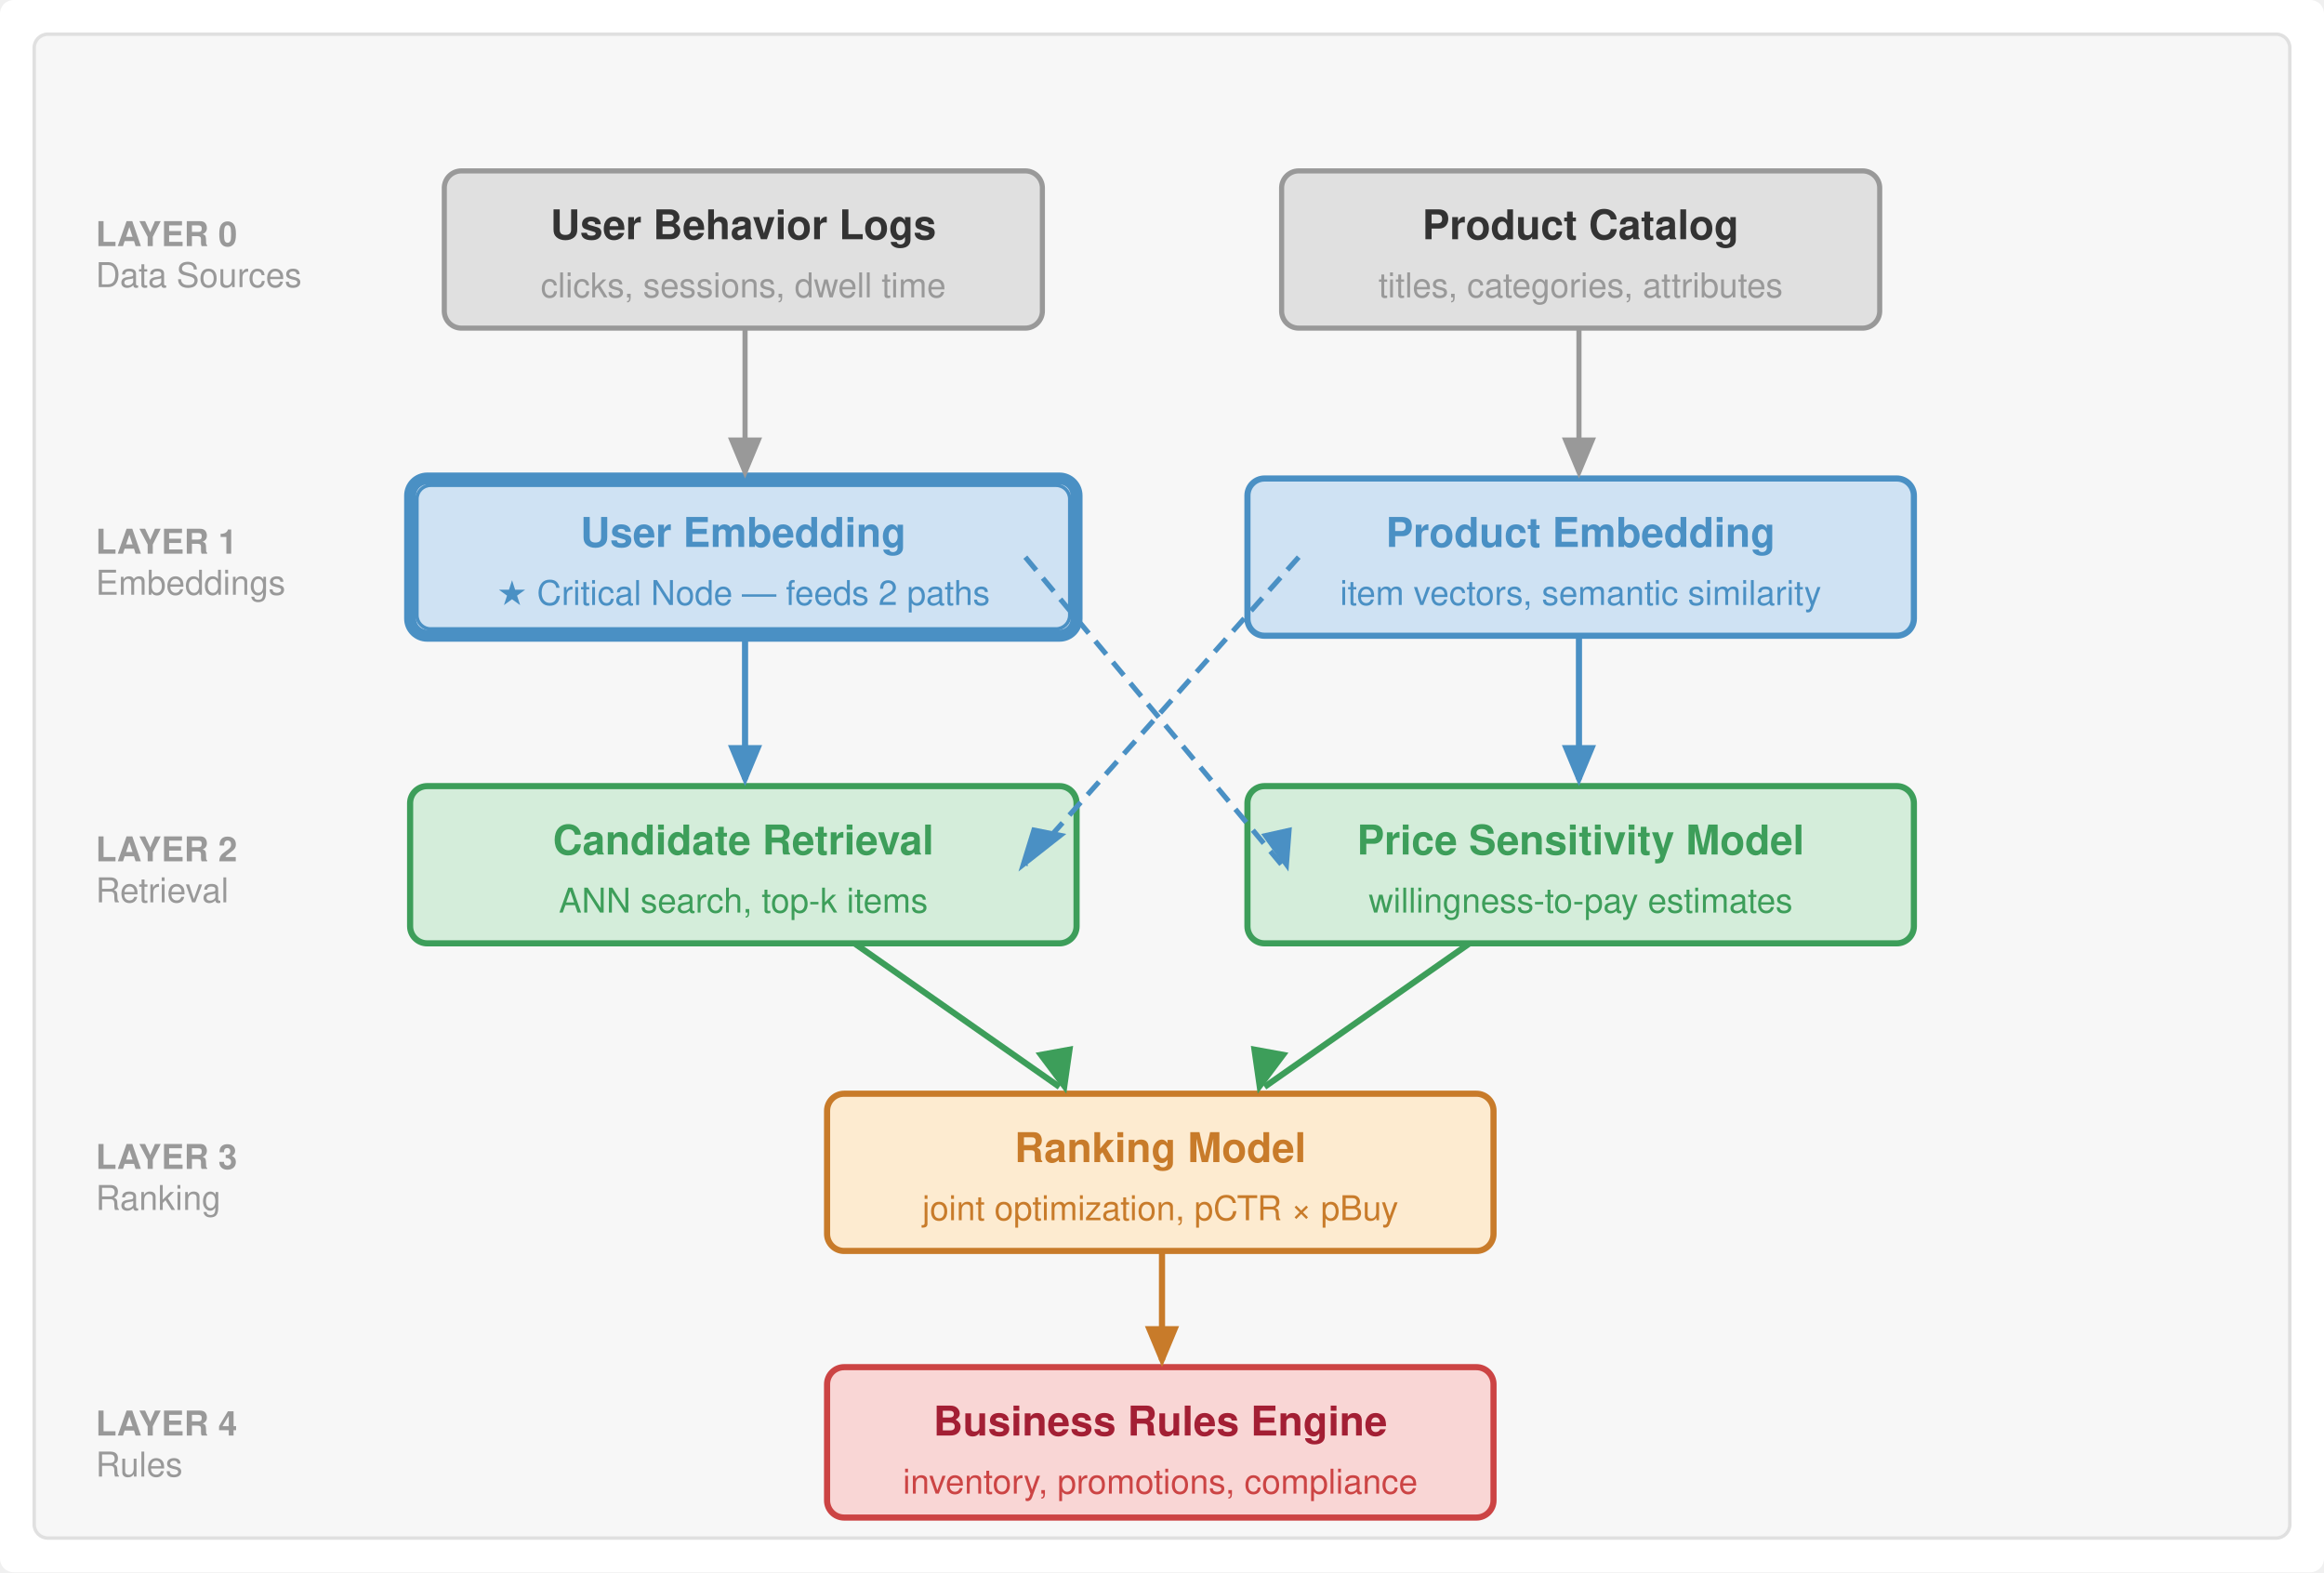
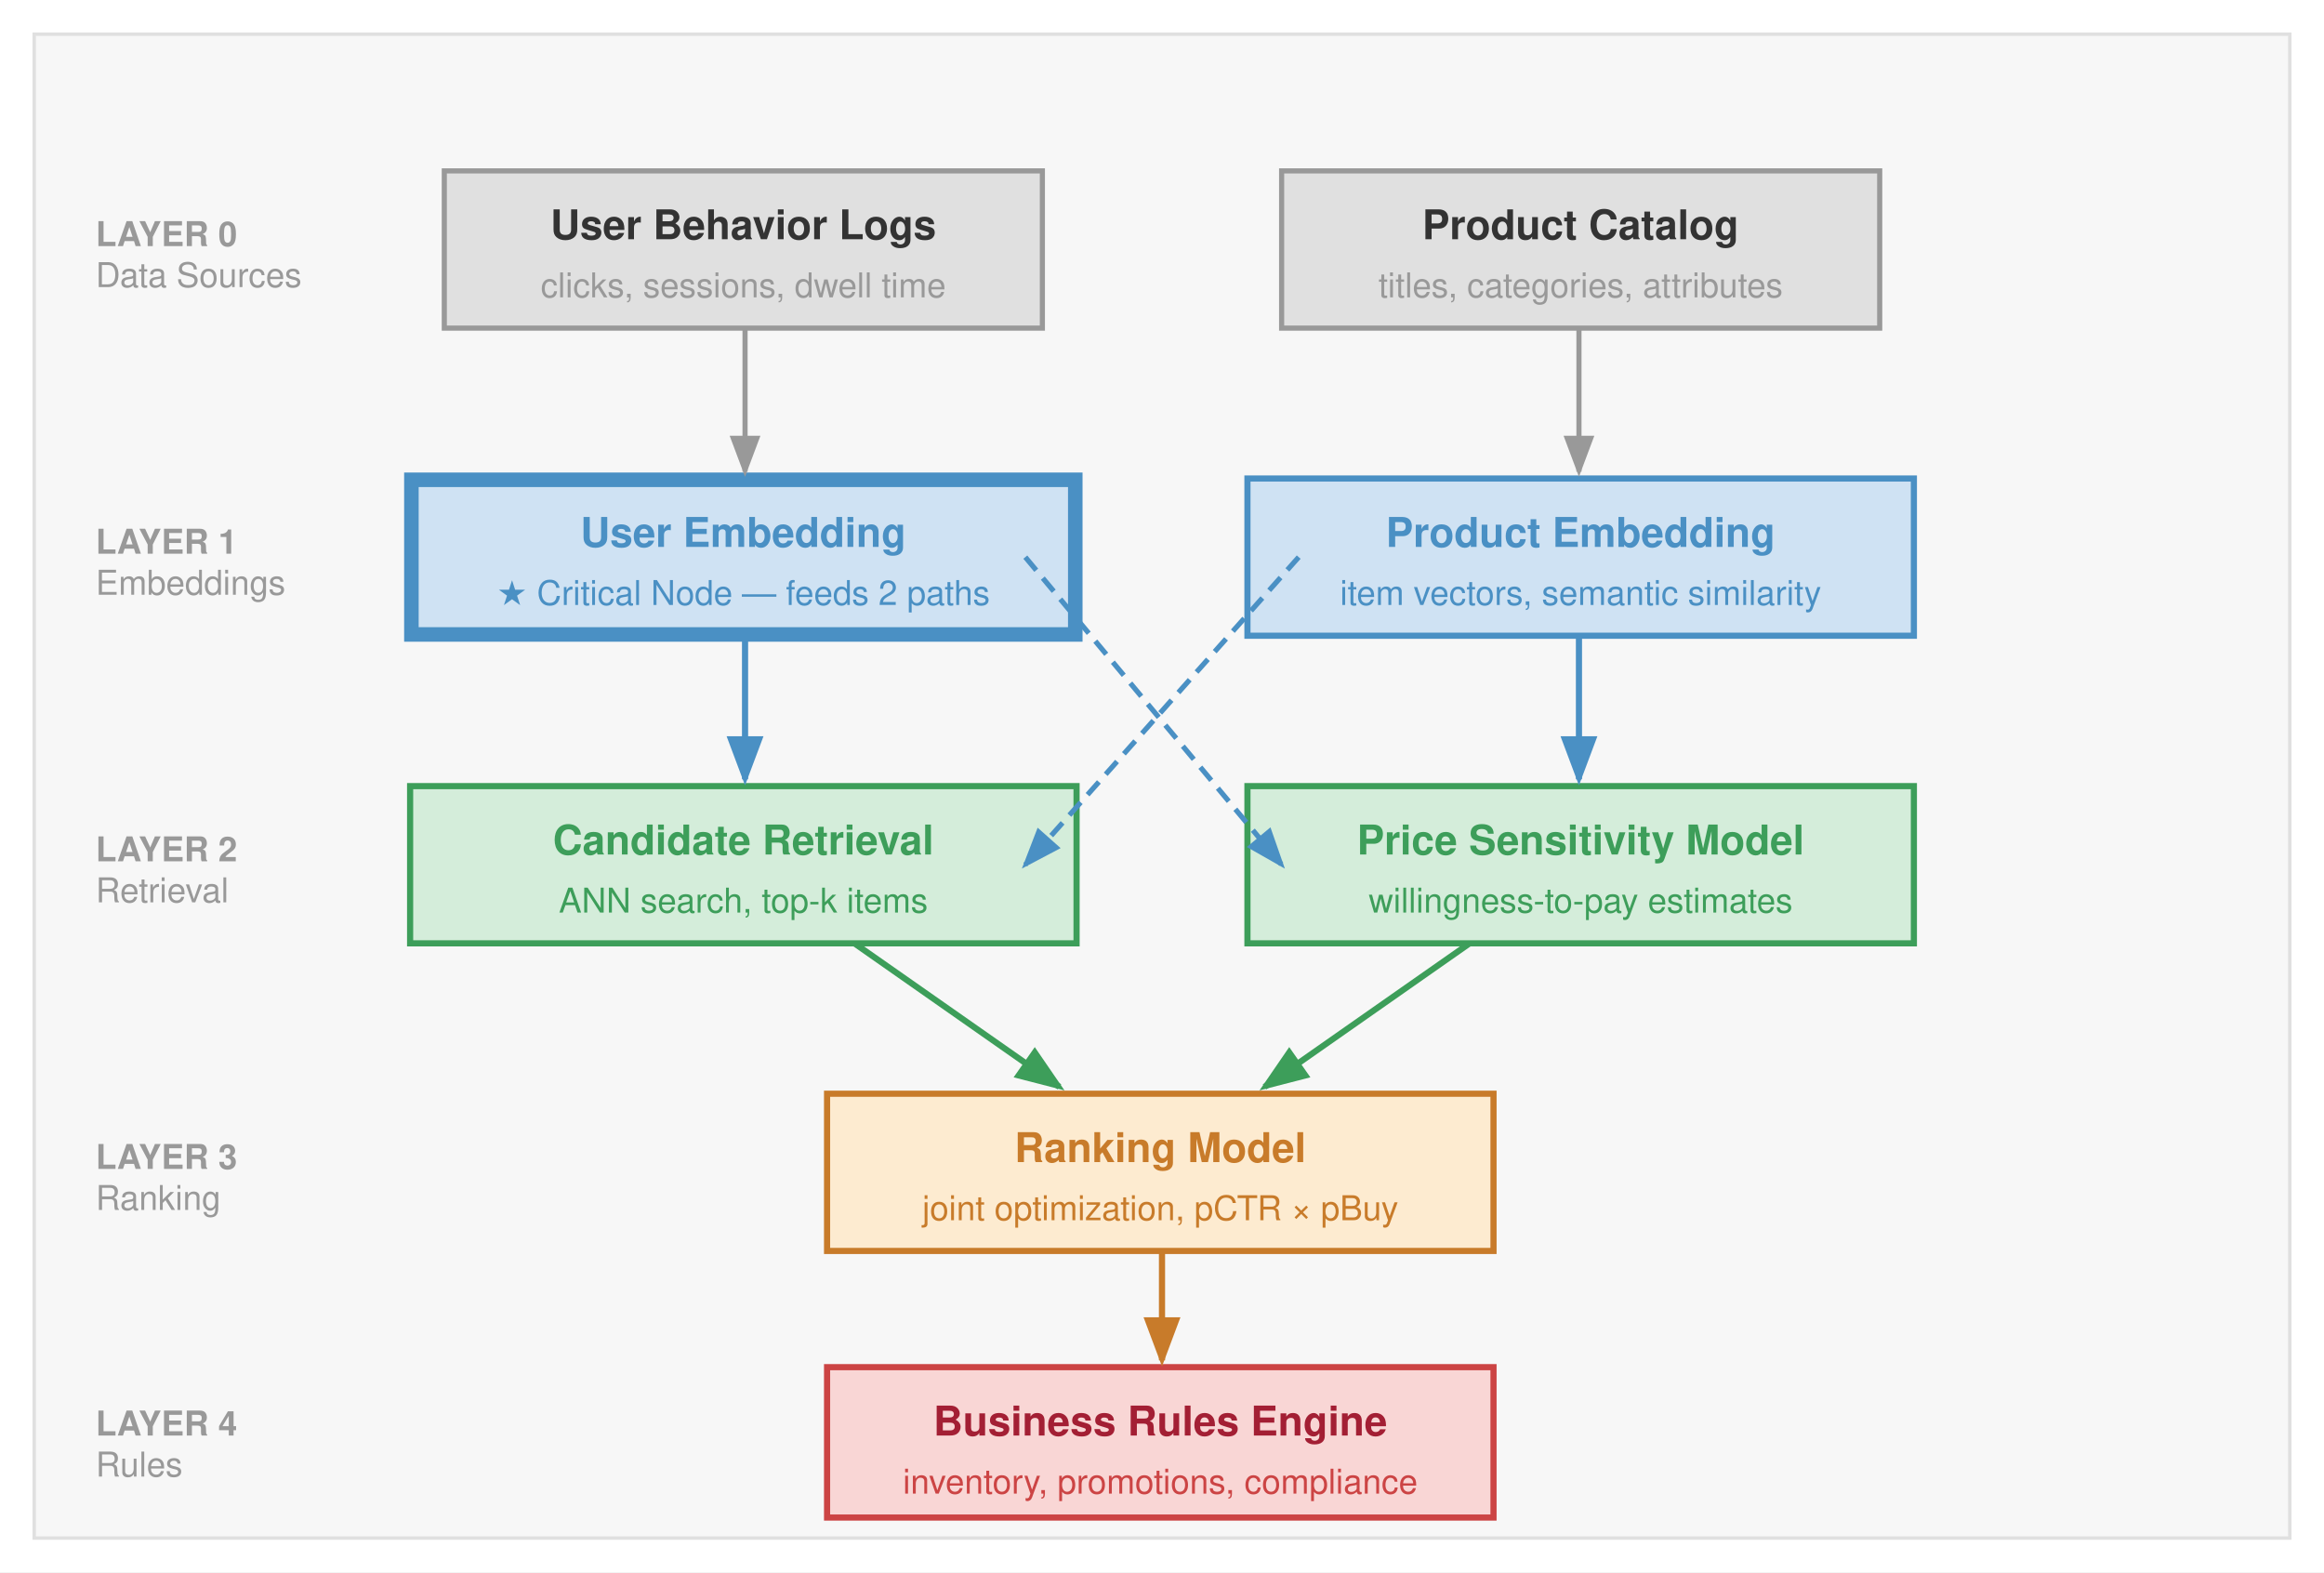
<svg xmlns="http://www.w3.org/2000/svg" viewBox="0 0 680 460" font-family="Helvetica Neue, Helvetica, Arial, sans-serif">
-   <rect width="680" height="460" fill="#fff" rx="4" />
+   <rect width="680" height="460" fill="#fff" />
  <defs>
    <marker id="arrow" markerWidth="8" markerHeight="6" refX="7" refY="3" orient="auto">
      <path d="M0,0 L8,3 L0,6 Z" fill="#555" />
    </marker>
    <marker id="arrow-red" markerWidth="8" markerHeight="6" refX="7" refY="3" orient="auto">
      <path d="M0,0 L8,3 L0,6 Z" fill="#a31f34" />
    </marker>
    <marker id="arrow-green" markerWidth="8" markerHeight="6" refX="7" refY="3" orient="auto">
      <path d="M0,0 L8,3 L0,6 Z" fill="#3d9e5a" />
    </marker>
+     <marker id="arrow-blue" markerWidth="8" markerHeight="6" refX="7" refY="3" orient="auto">
+       <path d="M0,0 L8,3 L0,6 Z" fill="#4a90c4" />
+     </marker>
+     <marker id="arrow-orange" markerWidth="8" markerHeight="6" refX="7" refY="3" orient="auto">
+       <path d="M0,0 L8,3 L0,6 Z" fill="#c87b2a" />
+     </marker>
+     <marker id="arrow-gray" markerWidth="8" markerHeight="6" refX="7" refY="3" orient="auto">
+       <path d="M0,0 L8,3 L0,6 Z" fill="#999" />
+     </marker>
+     <marker id="arrow" markerWidth="8" markerHeight="6" refX="7" refY="3" orient="auto">
+       <path d="M0,0 L8,3 L0,6 Z" fill="#555" />
+     </marker>
+     <marker id="arrow-red" markerWidth="8" markerHeight="6" refX="7" refY="3" orient="auto">
+       <path d="M0,0 L8,3 L0,6 Z" fill="#a31f34" />
+     </marker>
+     <marker id="arrow-green" markerWidth="8" markerHeight="6" refX="7" refY="3" orient="auto">
+       <path d="M0,0 L8,3 L0,6 Z" fill="#3d9e5a" />
+     </marker>
  </defs>
-   <rect x="10" y="10" width="660" height="440" fill="#f7f7f7" stroke="#e0e0e0" stroke-width="1" rx="4" />
+   <rect x="10" y="10" width="660" height="440" fill="#f7f7f7" stroke="#e0e0e0" stroke-width="1" />
  <text x="28" y="72" font-size="10" fill="#999" font-weight="bold">LAYER 0</text>
  <text x="28" y="84" font-size="10" fill="#999">Data Sources</text>
  <text x="28" y="162" font-size="10" fill="#999" font-weight="bold">LAYER 1</text>
  <text x="28" y="174" font-size="10" fill="#999">Embeddings</text>
  <text x="28" y="252" font-size="10" fill="#999" font-weight="bold">LAYER 2</text>
  <text x="28" y="264" font-size="10" fill="#999">Retrieval</text>
  <text x="28" y="342" font-size="10" fill="#999" font-weight="bold">LAYER 3</text>
  <text x="28" y="354" font-size="10" fill="#999">Ranking</text>
  <text x="28" y="420" font-size="10" fill="#999" font-weight="bold">LAYER 4</text>
  <text x="28" y="432" font-size="10" fill="#999">Rules</text>
-   <rect x="130" y="50" width="175" height="46" rx="5" fill="#e0e0e0" stroke="#999" stroke-width="1.5" />
+   <rect x="130" y="50" width="175" height="46" fill="#e0e0e0" stroke="#999" stroke-width="1.5" />
  <text x="217.5" y="70" text-anchor="middle" font-size="12" font-weight="bold" fill="#333">User Behavior Logs</text>
  <text x="217.5" y="87" text-anchor="middle" font-size="10" fill="#999">clicks, sessions, dwell time</text>
-   <rect x="375" y="50" width="175" height="46" rx="5" fill="#e0e0e0" stroke="#999" stroke-width="1.5" />
+   <rect x="375" y="50" width="175" height="46" fill="#e0e0e0" stroke="#999" stroke-width="1.5" />
  <text x="462.5" y="70" text-anchor="middle" font-size="12" font-weight="bold" fill="#333">Product Catalog</text>
  <text x="462.5" y="87" text-anchor="middle" font-size="10" fill="#999">titles, categories, attributes</text>
-   <rect x="120" y="140" width="195" height="46" rx="5" fill="#cfe2f3" stroke="#4a90c4" stroke-width="3.5" />
-   <rect x="122" y="142" width="191" height="42" rx="4" fill="none" stroke="#4a90c4" stroke-width="1" />
+   <rect x="120" y="140" width="195" height="46" fill="#cfe2f3" stroke="#4a90c4" stroke-width="3.5" />
+   <rect x="122" y="142" width="191" height="42" fill="none" stroke="#4a90c4" stroke-width="1" />
  <text x="217.5" y="160" text-anchor="middle" font-size="12" font-weight="bold" fill="#4a90c4">User Embedding</text>
  <text x="217.5" y="177" text-anchor="middle" font-size="10" fill="#4a90c4">★ Critical Node — feeds 2 paths</text>
-   <rect x="365" y="140" width="195" height="46" rx="5" fill="#cfe2f3" stroke="#4a90c4" stroke-width="1.8" />
+   <rect x="365" y="140" width="195" height="46" fill="#cfe2f3" stroke="#4a90c4" stroke-width="1.8" />
  <text x="462.5" y="160" text-anchor="middle" font-size="12" font-weight="bold" fill="#4a90c4">Product Embedding</text>
  <text x="462.5" y="177" text-anchor="middle" font-size="10" fill="#4a90c4">item vectors, semantic similarity</text>
-   <rect x="120" y="230" width="195" height="46" rx="5" fill="#d4edda" stroke="#3d9e5a" stroke-width="1.8" />
+   <rect x="120" y="230" width="195" height="46" fill="#d4edda" stroke="#3d9e5a" stroke-width="1.8" />
  <text x="217.5" y="250" text-anchor="middle" font-size="12" font-weight="bold" fill="#3d9e5a">Candidate Retrieval</text>
  <text x="217.5" y="267" text-anchor="middle" font-size="10" fill="#3d9e5a">ANN search, top-k items</text>
-   <rect x="365" y="230" width="195" height="46" rx="5" fill="#d4edda" stroke="#3d9e5a" stroke-width="1.8" />
+   <rect x="365" y="230" width="195" height="46" fill="#d4edda" stroke="#3d9e5a" stroke-width="1.8" />
  <text x="462.5" y="250" text-anchor="middle" font-size="12" font-weight="bold" fill="#3d9e5a">Price Sensitivity Model</text>
  <text x="462.5" y="267" text-anchor="middle" font-size="10" fill="#3d9e5a">willingness-to-pay estimates</text>
-   <rect x="242" y="320" width="195" height="46" rx="5" fill="#fdebd0" stroke="#c87b2a" stroke-width="1.8" />
+   <rect x="242" y="320" width="195" height="46" fill="#fdebd0" stroke="#c87b2a" stroke-width="1.8" />
  <text x="339.5" y="340" text-anchor="middle" font-size="12" font-weight="bold" fill="#c87b2a">Ranking Model</text>
  <text x="339.5" y="357" text-anchor="middle" font-size="10" fill="#c87b2a">joint optimization, pCTR × pBuy</text>
-   <rect x="242" y="400" width="195" height="44" rx="5" fill="#f9d6d5" stroke="#c44" stroke-width="1.8" />
+   <rect x="242" y="400" width="195" height="44" fill="#f9d6d5" stroke="#c44" stroke-width="1.8" />
  <text x="339.5" y="420" text-anchor="middle" font-size="12" font-weight="bold" fill="#a31f34">Business Rules Engine</text>
  <text x="339.5" y="437" text-anchor="middle" font-size="10" fill="#c44">inventory, promotions, compliance</text>
-   <line x1="218" y1="96" x2="218" y2="138" stroke="#999" stroke-width="1.5" />
-   <polygon points="218,140 213,128 223,128" fill="#999" />
-   <line x1="462" y1="96" x2="462" y2="138" stroke="#999" stroke-width="1.5" />
-   <polygon points="462,140 457,128 467,128" fill="#999" />
-   <line x1="218" y1="186" x2="218" y2="228" stroke="#4a90c4" stroke-width="1.8" />
-   <polygon points="218,230 213,218 223,218" fill="#4a90c4" />
-   <line x1="300" y1="163" x2="375" y2="253" stroke="#4a90c4" stroke-width="1.5" stroke-dasharray="5,3" />
-   <polygon points="377,255 369,244 378,242" fill="#4a90c4" />
-   <line x1="380" y1="163" x2="300" y2="253" stroke="#4a90c4" stroke-width="1.5" stroke-dasharray="5,3" />
-   <polygon points="298,255 302,242 312,244" fill="#4a90c4" />
-   <line x1="462" y1="186" x2="462" y2="228" stroke="#4a90c4" stroke-width="1.8" />
-   <polygon points="462,230 457,218 467,218" fill="#4a90c4" />
-   <line x1="250" y1="276" x2="310" y2="318" stroke="#3d9e5a" stroke-width="1.8" />
-   <polygon points="312,320 303,308 314,306" fill="#3d9e5a" />
-   <line x1="430" y1="276" x2="370" y2="318" stroke="#3d9e5a" stroke-width="1.8" />
-   <polygon points="368,320 366,306 377,308" fill="#3d9e5a" />
-   <line x1="340" y1="366" x2="340" y2="398" stroke="#c87b2a" stroke-width="1.8" />
-   <polygon points="340,400 335,388 345,388" fill="#c87b2a" />
+   <line x1="218" y1="96" x2="218" y2="138" stroke="#999" stroke-width="1.5" marker-end="url(#arrow-gray)" />
+   <line x1="462" y1="96" x2="462" y2="138" stroke="#999" stroke-width="1.5" marker-end="url(#arrow-gray)" />
+   <line x1="218" y1="186" x2="218" y2="228" stroke="#4a90c4" stroke-width="1.8" marker-end="url(#arrow-blue)" />
+   <line x1="300" y1="163" x2="375" y2="253" stroke="#4a90c4" stroke-width="1.5" stroke-dasharray="5,3" marker-end="url(#arrow-blue)" />
+   <line x1="380" y1="163" x2="300" y2="253" stroke="#4a90c4" stroke-width="1.5" stroke-dasharray="5,3" marker-end="url(#arrow-blue)" />
+   <line x1="462" y1="186" x2="462" y2="228" stroke="#4a90c4" stroke-width="1.8" marker-end="url(#arrow-blue)" />
+   <line x1="250" y1="276" x2="310" y2="318" stroke="#3d9e5a" stroke-width="1.8" marker-end="url(#arrow-green)" />
+   <line x1="430" y1="276" x2="370" y2="318" stroke="#3d9e5a" stroke-width="1.8" marker-end="url(#arrow-green)" />
+   <line x1="340" y1="366" x2="340" y2="398" stroke="#c87b2a" stroke-width="1.8" marker-end="url(#arrow-orange)" />
</svg>
